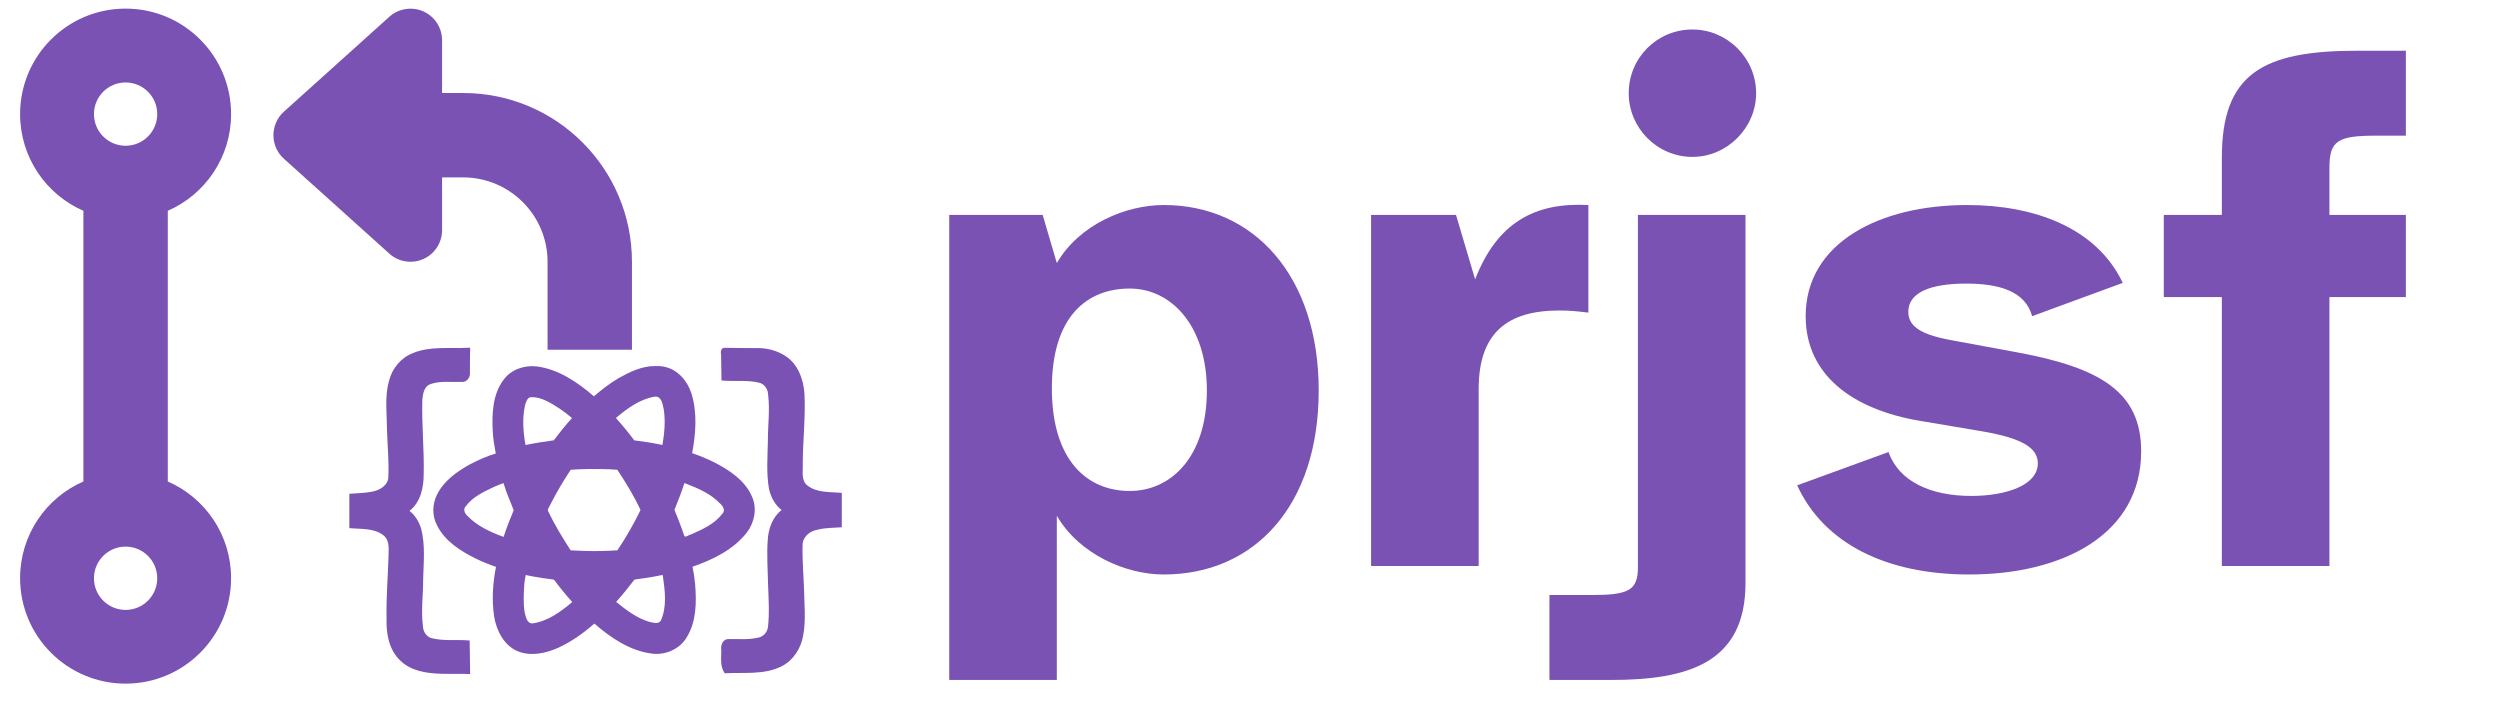
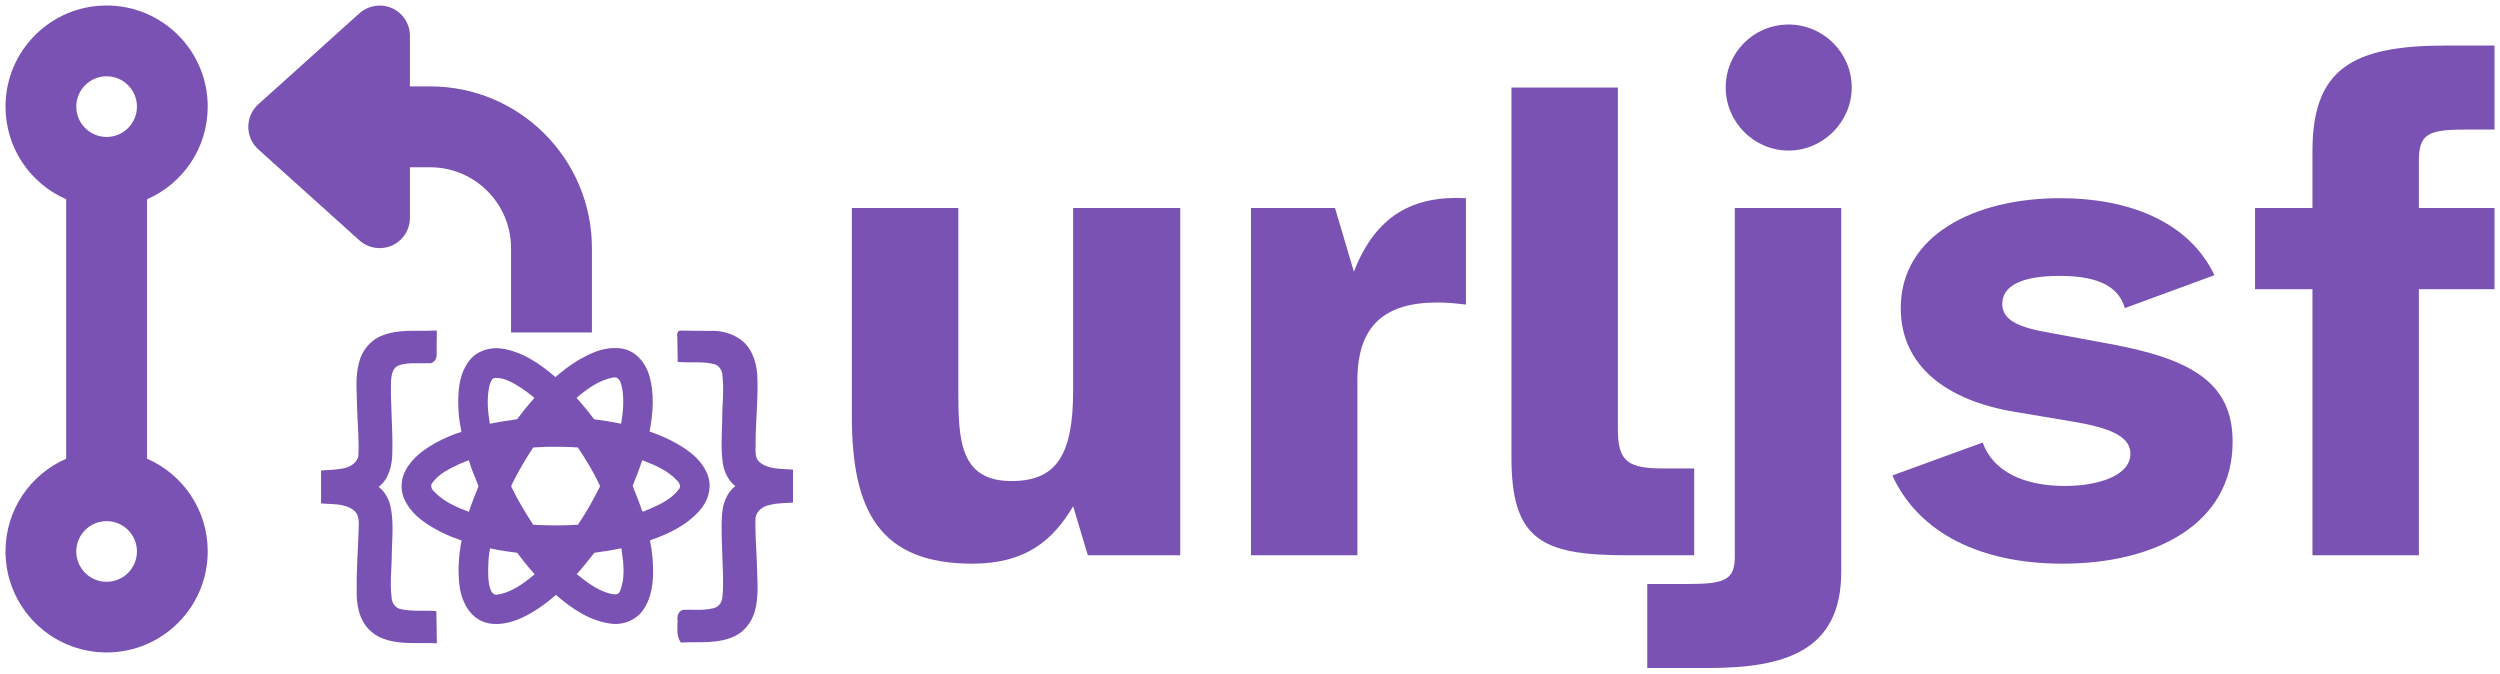
- <svg xmlns="http://www.w3.org/2000/svg" width="1741.159" height="492.633" viewBox="0 0 460.682 130.342" version="1.1" id="svg5">
+ <svg xmlns="http://www.w3.org/2000/svg" width="1816.698" height="489.422" viewBox="0 0 480.668 129.493" version="1.1" id="svg5">
  <defs id="defs2" />
-   <g id="layer1" transform="translate(-12.54496,154.8957)">
-     <g id="g1773" transform="matrix(0.9183894,0,0,0.9183894,7.157874,-8.137749)" style="fill:#7952b3;fill-opacity:1">
-       <path id="path916" style="fill:#7952b3;fill-opacity:1;stroke-width:0.087" d="m 99.654,-90.02 c -3.635,0.202 -7.446,-0.368 -10.904,1.053 -2.428,0.908 -4.217,3.11 -4.831,5.602 -0.902,3.233 -0.418,6.622 -0.401,9.925 0.102,3.229 0.438,6.463 0.247,9.693 -0.343,1.649 -2.058,2.451 -3.58,2.655 -1.398,0.246 -2.785,0.255 -4.223,0.367 0,2.298 0,4.595 0,6.893 2.311,0.23 4.927,-0.073 6.868,1.46 1.393,1.151 0.958,3.128 0.972,4.707 -0.123,3.961 -0.46,7.918 -0.374,11.884 -0.105,3.016 0.446,6.356 2.744,8.514 2.143,2.113 5.295,2.565 8.173,2.656 1.951,0.056 3.903,-0.025 5.854,0.058 -0.033,-2.243 -0.064,-4.487 -0.098,-6.73 -2.588,-0.242 -5.253,0.18 -7.786,-0.511 -1.014,-0.368 -1.579,-1.416 -1.596,-2.456 -0.398,-3.082 0.073,-6.186 0.049,-9.278 0.09,-3.374 0.451,-6.831 -0.382,-10.142 -0.428,-1.391 -1.185,-2.725 -2.354,-3.623 2.207,-1.709 2.853,-4.681 2.846,-7.336 0.123,-5.003 -0.42,-10.002 -0.268,-15.003 0.106,-1.191 0.371,-2.695 1.679,-3.115 1.946,-0.669 4.048,-0.334 6.066,-0.437 1.048,0.21 1.882,-0.797 1.803,-1.786 -0.038,-1.685 0.028,-3.371 0.041,-5.056 -0.182,0.003 -0.363,0.005 -0.545,0.008 z m 51.602,0.002 c -0.777,0.009 -0.824,0.876 -0.704,1.448 0.026,1.704 0.053,3.408 0.079,5.112 2.585,0.253 5.248,-0.187 7.778,0.506 1.011,0.372 1.582,1.418 1.589,2.46 0.367,3.024 -0.074,6.067 -0.055,9.1 -0.069,3.235 -0.339,6.514 0.226,9.718 0.372,1.616 1.193,3.182 2.518,4.214 -1.839,1.429 -2.65,3.772 -2.779,6.03 -0.217,2.97 0.008,5.952 0.072,8.925 0.09,2.845 0.307,5.713 -0.026,8.546 -0.157,1.08 -0.997,1.994 -2.101,2.12 -1.984,0.468 -4.054,0.203 -6.061,0.275 -1.03,0.208 -1.374,1.395 -1.189,2.312 -0.033,1.531 -0.278,3.221 0.685,4.547 3.817,-0.216 7.882,0.37 11.424,-1.41 2.345,-1.198 3.874,-3.61 4.307,-6.169 0.592,-3.1 0.214,-6.272 0.17,-9.402 -0.104,-3.038 -0.387,-6.082 -0.277,-9.119 0.239,-1.448 1.555,-2.47 2.953,-2.695 1.62,-0.437 3.225,-0.37 4.903,-0.503 0,-2.299 0,-4.599 0,-6.898 -2.358,-0.232 -5.043,0.05 -6.992,-1.563 -1.217,-1.069 -0.759,-2.839 -0.838,-4.261 0.016,-4.689 0.579,-9.374 0.342,-14.063 -0.197,-2.955 -1.356,-6.137 -4.026,-7.707 -1.736,-1.074 -3.794,-1.543 -5.825,-1.458 -2.057,-0.03 -4.124,0.003 -6.175,-0.066 z m -13.961,3.664 c -2.656,-0.013 -5.121,1.201 -7.385,2.473 -1.733,1.045 -3.35,2.273 -4.877,3.6 -3.291,-2.831 -7.102,-5.443 -11.508,-6.003 -2.474,-0.276 -5.143,0.627 -6.626,2.699 -2.21,2.947 -2.348,6.832 -2.162,10.366 0.065,1.489 0.349,2.962 0.602,4.42 -1.799,0.509 -3.527,1.321 -5.193,2.179 -2.605,1.443 -5.207,3.295 -6.573,6.022 -0.986,1.939 -1.036,4.324 0.004,6.254 1.602,3.188 4.788,5.168 7.89,6.692 1.273,0.609 2.582,1.139 3.918,1.591 -0.654,3.284 -0.863,6.691 -0.366,10.01 0.49,2.882 2.054,5.928 4.939,7.005 2.601,0.964 5.501,0.294 7.953,-0.794 2.642,-1.219 5.031,-2.932 7.221,-4.835 3.363,2.917 7.301,5.587 11.842,6.054 2.604,0.222 5.326,-1 6.67,-3.288 1.97,-3.159 1.982,-7.063 1.7,-10.654 -0.11,-1.184 -0.281,-2.362 -0.526,-3.526 4.077,-1.412 8.2,-3.4 10.91,-6.875 1.509,-1.994 2.087,-4.765 1.058,-7.106 -1.377,-3.322 -4.562,-5.396 -7.637,-6.978 -1.423,-0.712 -2.899,-1.316 -4.406,-1.829 0.733,-3.913 1.06,-8.056 -0.125,-11.914 -0.786,-2.534 -2.735,-4.867 -5.426,-5.412 -0.623,-0.134 -1.263,-0.174 -1.899,-0.153 z m 0.449,6.16 c 0.994,0.385 1.088,1.66 1.305,2.562 0.363,2.361 0.134,4.774 -0.268,7.115 -1.867,-0.404 -3.76,-0.681 -5.654,-0.93 -1.157,-1.55 -2.386,-3.046 -3.678,-4.486 2.27,-1.91 4.732,-3.749 7.738,-4.27 0.185,0.004 0.373,-0.021 0.557,0.008 z m -24.6,0.105 c 1.869,0.226 3.499,1.314 5.049,2.305 0.839,0.588 1.669,1.192 2.445,1.861 -1.288,1.429 -2.494,2.93 -3.648,4.469 -1.904,0.259 -3.804,0.554 -5.686,0.947 -0.468,-2.655 -0.682,-5.436 -0.068,-8.082 0.215,-0.64 0.513,-1.68 1.377,-1.504 0.177,-0.016 0.354,-0.004 0.531,0.004 z m 10.662,14.396 c 1.99,0.002 3.978,-0.012 5.928,0.152 1.728,2.61 3.334,5.235 4.654,8.076 -1.37,2.791 -2.901,5.508 -4.643,8.086 -3.083,0.225 -6.259,0.185 -9.381,0.004 -1.661,-2.574 -3.283,-5.25 -4.581,-7.98 0.061,-0.564 0.528,-1.129 0.754,-1.684 1.155,-2.238 2.45,-4.403 3.843,-6.501 1.123,-0.084 2.278,-0.132 3.426,-0.152 z m 19.885,3.002 c 2.431,0.95 4.822,2.003 6.666,3.932 0.584,0.477 1.108,1.419 0.437,2.051 -1.552,2.055 -4.003,3.137 -6.294,4.149 -0.433,0.051 -1.214,0.784 -1.362,0.197 -0.579,-1.739 -1.257,-3.443 -1.947,-5.139 0.726,-1.767 1.412,-3.552 1.998,-5.371 0.167,0.061 0.335,0.121 0.502,0.182 z m -36.689,0.143 c 0.497,1.763 1.302,3.413 1.93,5.129 -0.734,1.758 -1.436,3.533 -2.014,5.35 -2.644,-0.975 -5.28,-2.139 -7.271,-4.232 -0.565,-0.47 -0.92,-1.388 -0.291,-1.954 1.366,-1.864 3.561,-2.866 5.591,-3.832 0.64,-0.285 1.289,-0.55 1.95,-0.781 0.035,0.107 0.07,0.214 0.105,0.32 z m 31.889,18.486 c 0.413,2.87 0.795,5.966 -0.391,8.706 -0.444,0.889 -1.514,0.478 -2.267,0.352 -2.548,-0.726 -4.706,-2.384 -6.74,-4.021 1.289,-1.44 2.498,-2.948 3.676,-4.479 1.895,-0.251 3.785,-0.54 5.654,-0.941 0.023,0.128 0.046,0.255 0.068,0.383 z m -26.156,-0.08 c 1.419,0.26 2.847,0.464 4.277,0.645 1.162,1.548 2.374,3.059 3.674,4.494 -2.335,1.958 -4.95,3.911 -8.061,4.297 -1.075,-0.084 -1.252,-1.343 -1.48,-2.176 -0.317,-1.854 -0.19,-3.757 -0.089,-5.624 0.072,-0.643 0.165,-1.284 0.287,-1.92 0.464,0.095 0.928,0.19 1.393,0.285 z" />
-       <path d="m 90.809,-157.515 c 2.275,1.005 3.757,3.281 3.757,5.794 v 10.583 h 4.233 c 18.706,0 33.867,15.161 33.867,33.867 v 17.648 h -16.933 v -17.648 c 0,-9.34 -7.594,-16.933 -16.933,-16.933 h -4.233 v 10.583 c 0,2.514 -1.482,4.789 -3.757,5.794 -2.275,1.005 -4.974,0.609 -6.826,-1.085 l -21.167,-19.05 c -1.349,-1.217 -2.09,-2.91 -2.09,-4.71 0,-1.799 0.767,-3.519 2.09,-4.71 l 21.167,-19.05 c 1.852,-1.667 4.551,-2.09 6.826,-1.085 z m -53.393,20.611 c 0,-3.507 -2.843,-6.35 -6.35,-6.35 -3.507,0 -6.35,2.843 -6.35,6.35 0,3.507 2.843,6.35 6.35,6.35 3.507,0 6.35,-2.843 6.35,-6.35 z m 2.117,19.394 v 54.319 c 7.488,3.254 12.7,10.716 12.7,19.394 0,11.695 -9.472,21.167 -21.167,21.167 -11.695,0 -21.167,-9.472 -21.167,-21.167 0,-8.678 5.212,-16.14 12.7,-19.394 v -54.319 c -7.488,-3.254 -12.7,-10.716 -12.7,-19.394 0,-11.695 9.472,-21.167 21.167,-21.167 11.695,0 21.167,9.472 21.167,21.167 0,8.678 -5.212,16.14 -12.7,19.394 z m -2.117,73.739 c 0,-3.507 -2.843,-6.35 -6.35,-6.35 -3.507,0 -6.35,2.843 -6.35,6.35 0,3.507 2.843,6.35 6.35,6.35 3.507,0 6.35,-2.843 6.35,-6.35 z" id="path1056" style="fill:#7952b3;fill-opacity:1;stroke-width:0.265" />
-     </g>
-     <g aria-label="urljsf" id="text2028" style="font-weight:bold;font-size:130.426px;line-height:1.25;font-family:'Atkinson Hyperlegible';-inkscape-font-specification:'Atkinson Hyperlegible, Bold';letter-spacing:0px;word-spacing:0px;fill:#7952b3;stroke-width:5.631">
-       <path d="m 207.289,-29.599 v -30.259 c 4.174,7.173 12.782,10.825 19.694,10.825 16.695,0 28.563,-12.651 28.563,-33.911 0,-20.999 -11.869,-34.172 -28.563,-34.172 -6.913,0 -15.521,3.522 -19.694,10.695 l -2.609,-8.869 h -17.216 v 85.69 z m -0.913,-53.736 c 0,-13.303 6.521,-18.39 14.347,-18.39 7.695,0 14.216,6.913 14.216,18.781 0,12.13 -6.521,18.52 -14.216,18.52 -7.826,0 -14.347,-5.608 -14.347,-18.912 z" id="path2683" />
-       <path d="m 285.023,-50.598 v -32.606 c 0,-10.304 5.217,-14.477 14.869,-14.477 1.826,0 3.261,0.13 5.347,0.391 v -19.825 c -9.912,-0.522 -16.825,3.261 -20.868,13.695 l -3.522,-11.869 H 265.198 v 64.691 z" id="path2685" />
-       <path d="m 298.066,-45.25 v 15.651 h 11.347 c 14.216,0 24.781,-3.13 24.781,-17.868 v -67.822 h -19.825 v 64.952 c 0,4.304 -1.826,5.087 -8.608,5.087 z m 14.608,-92.472 c 0,6.391 5.217,11.738 11.738,11.738 6.391,0 11.738,-5.347 11.738,-11.738 0,-6.521 -5.347,-11.738 -11.738,-11.738 -6.521,0 -11.738,5.217 -11.738,11.738 z" id="path2687" />
-       <path d="m 375.408,-49.033 c 17.347,0 31.694,-7.434 31.694,-22.694 0,-10.825 -7.304,-15.39 -22.955,-18.26 l -11.999,-2.217 c -5.739,-1.043 -7.956,-2.609 -7.956,-5.217 0,-3.391 3.652,-5.217 10.695,-5.217 5.869,0 10.825,1.304 12.13,6 l 16.695,-6.13 c -4.826,-10.173 -16.303,-14.347 -28.694,-14.347 -16.042,0 -29.737,6.913 -29.737,20.477 0,10.825 8.608,17.216 21.129,19.303 l 11.608,1.956 c 7.434,1.304 10.043,3.13 10.043,5.869 0,4.043 -5.869,6 -12.26,6 -7.434,0 -13.303,-2.609 -15.26,-8.086 l -16.825,6.13 c 4.956,10.825 16.564,16.434 31.694,16.434 z" id="path2689" />
-       <path d="m 411.275,-100.16 h 10.695 v 49.562 h 19.825 v -49.562 h 14.086 v -15.129 h -14.086 v -8.739 c 0,-4.956 1.565,-5.869 8.608,-5.869 h 5.478 v -15.651 h -8.999 c -17.477,0 -24.911,4.304 -24.911,19.694 v 10.565 h -10.695 z" id="path2691" />
-     </g>
+   <g id="layer1" transform="translate(-15.19079,154.3665)">
+     <path id="path916" style="fill:#7952b3;fill-opacity:1;stroke-width:0.08;stroke:none" d="m 98.679,-90.811 c -3.339,0.186 -6.838,-0.338 -10.014,0.967 -2.229,0.834 -3.873,2.856 -4.436,5.145 -0.829,2.969 -0.384,6.081 -0.368,9.115 0.094,2.965 0.402,5.936 0.227,8.902 -0.315,1.514 -1.89,2.251 -3.288,2.438 -1.284,0.226 -2.558,0.234 -3.878,0.337 0,2.11 0,4.22 0,6.33 2.123,0.212 4.525,-0.067 6.308,1.341 1.279,1.057 0.88,2.872 0.893,4.323 -0.113,3.637 -0.422,7.272 -0.343,10.914 -0.096,2.77 0.409,5.837 2.52,7.819 1.968,1.941 4.863,2.356 7.506,2.44 1.792,0.051 3.585,-0.023 5.376,0.053 -0.03,-2.06 -0.059,-4.121 -0.09,-6.181 -2.377,-0.222 -4.824,0.165 -7.15,-0.469 -0.931,-0.338 -1.45,-1.301 -1.466,-2.256 -0.366,-2.83 0.067,-5.681 0.045,-8.52 0.083,-3.099 0.414,-6.273 -0.351,-9.314 -0.393,-1.278 -1.088,-2.503 -2.161,-3.327 2.027,-1.569 2.62,-4.299 2.614,-6.738 0.113,-4.595 -0.385,-9.185 -0.247,-13.779 0.098,-1.094 0.341,-2.476 1.542,-2.861 1.787,-0.614 3.717,-0.307 5.571,-0.401 0.963,0.193 1.728,-0.732 1.656,-1.64 -0.035,-1.547 0.026,-3.096 0.037,-4.644 -0.167,0.002 -0.334,0.005 -0.5,0.007 z m 47.39,0.002 c -0.714,0.009 -0.757,0.805 -0.647,1.33 0.024,1.565 0.048,3.13 0.073,4.695 2.374,0.232 4.82,-0.172 7.144,0.465 0.929,0.341 1.453,1.302 1.459,2.259 0.337,2.777 -0.068,5.572 -0.051,8.357 -0.064,2.971 -0.311,5.983 0.208,8.925 0.342,1.484 1.095,2.923 2.312,3.87 -1.689,1.313 -2.433,3.464 -2.552,5.538 -0.199,2.728 0.007,5.466 0.066,8.197 0.083,2.612 0.282,5.246 -0.024,7.849 -0.144,0.992 -0.916,1.831 -1.929,1.947 -1.822,0.429 -3.723,0.187 -5.566,0.252 -0.946,0.191 -1.262,1.282 -1.092,2.123 -0.03,1.406 -0.255,2.958 0.629,4.176 3.505,-0.199 7.239,0.34 10.492,-1.295 2.153,-1.1 3.557,-3.316 3.956,-5.666 0.544,-2.847 0.196,-5.76 0.156,-8.635 -0.096,-2.79 -0.356,-5.586 -0.254,-8.375 0.219,-1.33 1.428,-2.268 2.712,-2.475 1.488,-0.401 2.961,-0.34 4.503,-0.462 0,-2.112 0,-4.224 0,-6.335 -2.166,-0.213 -4.631,0.046 -6.422,-1.435 -1.118,-0.982 -0.697,-2.607 -0.769,-3.913 0.015,-4.306 0.532,-8.609 0.314,-12.915 -0.181,-2.714 -1.245,-5.636 -3.697,-7.078 -1.594,-0.986 -3.484,-1.417 -5.349,-1.339 -1.889,-0.028 -3.787,0.003 -5.671,-0.06 z m -12.822,3.365 c -2.439,-0.012 -4.703,1.103 -6.782,2.271 -1.592,0.96 -3.077,2.088 -4.479,3.306 -3.023,-2.6 -6.522,-4.999 -10.569,-5.513 -2.272,-0.253 -4.723,0.576 -6.085,2.479 -2.029,2.707 -2.156,6.274 -1.985,9.52 0.06,1.367 0.32,2.72 0.553,4.059 -1.652,0.467 -3.239,1.213 -4.769,2.001 -2.393,1.325 -4.782,3.026 -6.036,5.531 -0.906,1.781 -0.951,3.971 0.004,5.743 1.472,2.928 4.397,4.746 7.246,6.146 1.169,0.559 2.372,1.046 3.599,1.461 -0.601,3.016 -0.793,6.145 -0.336,9.193 0.45,2.647 1.886,5.444 4.536,6.434 2.388,0.885 5.052,0.27 7.304,-0.729 2.426,-1.12 4.62,-2.692 6.631,-4.44 3.089,2.679 6.705,5.131 10.876,5.56 2.392,0.204 4.892,-0.918 6.125,-3.02 1.809,-2.901 1.821,-6.486 1.561,-9.785 -0.101,-1.087 -0.258,-2.169 -0.483,-3.238 3.745,-1.297 7.531,-3.123 10.02,-6.314 1.385,-1.832 1.916,-4.376 0.972,-6.526 -1.264,-3.05 -4.19,-4.956 -7.014,-6.408 -1.307,-0.654 -2.663,-1.209 -4.047,-1.68 0.673,-3.593 0.973,-7.399 -0.115,-10.942 -0.722,-2.327 -2.511,-4.469 -4.983,-4.97 -0.572,-0.123 -1.16,-0.16 -1.744,-0.14 z m 0.413,5.657 c 0.913,0.354 0.999,1.524 1.198,2.353 0.334,2.169 0.123,4.384 -0.246,6.535 -1.715,-0.371 -3.454,-0.626 -5.193,-0.854 -1.063,-1.424 -2.191,-2.798 -3.378,-4.12 2.085,-1.754 4.346,-3.443 7.107,-3.921 0.17,0.004 0.342,-0.019 0.511,0.007 z m -22.592,0.097 c 1.716,0.208 3.213,1.206 4.637,2.117 0.77,0.54 1.532,1.095 2.246,1.709 -1.183,1.312 -2.29,2.691 -3.351,4.104 -1.749,0.238 -3.494,0.509 -5.222,0.87 -0.43,-2.439 -0.626,-4.992 -0.063,-7.422 0.198,-0.588 0.471,-1.543 1.265,-1.382 0.163,-0.015 0.325,-0.004 0.488,0.004 z m 9.792,13.222 c 1.827,0.002 3.654,-0.011 5.444,0.14 1.587,2.397 3.062,4.807 4.274,7.417 -1.258,2.564 -2.664,5.059 -4.264,7.426 -2.832,0.207 -5.749,0.17 -8.615,0.004 -1.526,-2.364 -3.015,-4.822 -4.207,-7.329 0.056,-0.518 0.485,-1.037 0.692,-1.547 1.061,-2.056 2.25,-4.044 3.529,-5.971 1.031,-0.077 2.092,-0.121 3.146,-0.14 z m 18.262,2.757 c 2.232,0.872 4.428,1.839 6.122,3.611 0.536,0.438 1.017,1.303 0.402,1.883 -1.425,1.887 -3.676,2.881 -5.781,3.811 -0.398,0.047 -1.115,0.72 -1.25,0.181 -0.532,-1.597 -1.154,-3.162 -1.789,-4.72 0.667,-1.623 1.297,-3.262 1.835,-4.933 0.154,0.056 0.307,0.111 0.461,0.167 z m -33.695,0.131 c 0.456,1.619 1.196,3.134 1.772,4.71 -0.674,1.615 -1.319,3.245 -1.849,4.913 -2.428,-0.895 -4.849,-1.964 -6.678,-3.887 -0.519,-0.432 -0.845,-1.275 -0.268,-1.794 1.254,-1.712 3.27,-2.632 5.135,-3.519 0.588,-0.261 1.184,-0.505 1.791,-0.717 0.032,0.098 0.065,0.196 0.097,0.294 z m 29.286,16.978 c 0.379,2.636 0.73,5.479 -0.359,7.996 -0.408,0.816 -1.39,0.439 -2.082,0.323 -2.34,-0.667 -4.322,-2.189 -6.19,-3.693 1.184,-1.322 2.294,-2.707 3.376,-4.113 1.74,-0.231 3.476,-0.496 5.193,-0.865 0.021,0.117 0.042,0.234 0.063,0.352 z m -24.022,-0.074 c 1.303,0.239 2.614,0.426 3.928,0.592 1.067,1.422 2.18,2.809 3.374,4.127 -2.144,1.798 -4.546,3.592 -7.403,3.946 -0.988,-0.078 -1.15,-1.233 -1.36,-1.999 -0.291,-1.702 -0.174,-3.45 -0.082,-5.165 0.066,-0.591 0.151,-1.18 0.263,-1.764 0.426,0.087 0.853,0.175 1.279,0.262 z" />
+     <path d="m 90.556,-152.798 c 2.09,0.923 3.45,3.013 3.45,5.321 v 9.72 h 3.888 c 17.179,0 31.103,13.923 31.103,31.103 v 16.207 h -15.551 v -16.207 c 0,-8.578 -6.974,-15.551 -15.551,-15.551 h -3.888 v 9.72 c 0,2.308 -1.361,4.398 -3.45,5.321 -2.09,0.923 -4.568,0.559 -6.269,-0.996 l -19.439,-17.495 c -1.239,-1.118 -1.92,-2.673 -1.92,-4.325 0,-1.652 0.705,-3.232 1.92,-4.325 l 19.439,-17.495 c 1.701,-1.531 4.179,-1.92 6.269,-0.996 z m -49.035,18.929 c 0,-3.221 -2.611,-5.832 -5.832,-5.832 -3.221,0 -5.832,2.611 -5.832,5.832 0,3.221 2.611,5.832 5.832,5.832 3.221,0 5.832,-2.611 5.832,-5.832 z m 1.944,17.811 v 49.886 c 6.877,2.989 11.664,9.841 11.664,17.811 0,10.74 -8.699,19.439 -19.439,19.439 -10.74,0 -19.439,-8.699 -19.439,-19.439 0,-7.97 4.787,-14.822 11.664,-17.811 v -49.886 c -6.877,-2.989 -11.664,-9.841 -11.664,-17.811 0,-10.74 8.699,-19.439 19.439,-19.439 10.74,0 19.439,8.699 19.439,19.439 0,7.97 -4.787,14.822 -11.664,17.811 z m -1.944,67.721 c 0,-3.221 -2.611,-5.832 -5.832,-5.832 -3.221,0 -5.832,2.611 -5.832,5.832 0,3.221 2.611,5.832 5.832,5.832 3.221,0 5.832,-2.611 5.832,-5.832 z" id="path1056" style="fill:#7952b3;fill-opacity:1;stroke-width:0.243;stroke:none" />
+     <path d="m 178.978,-114.379 v 40.117 c 0,18.174 5.385,28.271 23.155,28.271 10.231,0 15.482,-4.443 19.386,-11.039 l 2.827,9.424 h 17.77 v -66.773 h -20.597 v 35.136 c 0,12.385 -3.231,17.366 -11.847,17.366 -9.962,0 -10.231,-7.943 -10.231,-17.501 v -35.002 z" id="path3114" style="font-weight:bold;font-size:134.622px;line-height:1.25;font-family:'Atkinson Hyperlegible';-inkscape-font-specification:'Atkinson Hyperlegible, Bold';letter-spacing:0px;word-spacing:0px;fill:#7952b3;stroke-width:32.73;stroke:none" />
+     <path d="m 276.175,-47.606 v -33.655 c 0,-10.635 5.385,-14.943 15.347,-14.943 1.885,0 3.366,0.135 5.519,0.404 v -20.463 c -10.231,-0.538 -17.366,3.366 -21.54,14.135 l -3.635,-12.251 H 255.712 v 66.773 z" id="path3116" style="font-weight:bold;font-size:134.622px;line-height:1.25;font-family:'Atkinson Hyperlegible';-inkscape-font-specification:'Atkinson Hyperlegible, Bold';letter-spacing:0px;word-spacing:0px;fill:#7952b3;stroke-width:32.73;stroke:none" />
+     <path d="m 305.792,-66.453 c 0,15.751 5.654,18.847 22.078,18.847 h 13.058 V -64.299 h -5.789 c -6.866,0 -8.885,-1.212 -8.885,-7.539 v -65.696 h -20.463 z" id="path3118" style="font-weight:bold;font-size:134.622px;line-height:1.25;font-family:'Atkinson Hyperlegible';-inkscape-font-specification:'Atkinson Hyperlegible, Bold';letter-spacing:0px;word-spacing:0px;fill:#7952b3;stroke-width:32.73;stroke:none" />
+     <path d="m 331.908,-42.087 v 16.155 h 11.712 c 14.674,0 25.578,-3.231 25.578,-18.443 v -70.003 h -20.463 v 67.042 c 0,4.443 -1.885,5.25 -8.885,5.25 z m 15.078,-95.447 c 0,6.596 5.385,12.116 12.116,12.116 6.596,0 12.116,-5.52 12.116,-12.116 0,-6.731 -5.519,-12.116 -12.116,-12.116 -6.731,0 -12.116,5.385 -12.116,12.116 z" id="path3120" style="font-weight:bold;font-size:134.622px;line-height:1.25;font-family:'Atkinson Hyperlegible';-inkscape-font-specification:'Atkinson Hyperlegible, Bold';letter-spacing:0px;word-spacing:0px;fill:#7952b3;stroke-width:32.73;stroke:none" />
+     <path d="m 411.739,-45.991 c 17.905,0 32.713,-7.673 32.713,-23.424 0,-11.174 -7.539,-15.885 -23.693,-18.847 l -12.385,-2.289 c -5.923,-1.077 -8.212,-2.692 -8.212,-5.385 0,-3.5 3.769,-5.385 11.039,-5.385 6.058,0 11.174,1.346 12.52,6.193 l 17.232,-6.327 c -4.981,-10.501 -16.828,-14.808 -29.617,-14.808 -16.559,0 -30.694,7.135 -30.694,21.136 0,11.174 8.885,17.77 21.809,19.924 l 11.981,2.019 c 7.673,1.346 10.366,3.231 10.366,6.058 0,4.173 -6.058,6.193 -12.654,6.193 -7.673,0 -13.731,-2.692 -15.751,-8.347 l -17.366,6.327 c 5.116,11.174 17.097,16.962 32.713,16.962 z" id="path3122" style="font-weight:bold;font-size:134.622px;line-height:1.25;font-family:'Atkinson Hyperlegible';-inkscape-font-specification:'Atkinson Hyperlegible, Bold';letter-spacing:0px;word-spacing:0px;fill:#7952b3;stroke-width:32.73;stroke:none" />
+     <path d="m 448.76,-98.762 h 11.039 v 51.156 h 20.463 V -98.762 h 14.539 v -15.616 h -14.539 v -9.02 c 0,-5.116 1.615,-6.058 8.885,-6.058 h 5.654 v -16.155 h -9.289 c -18.039,0 -25.713,4.443 -25.713,20.328 v 10.904 h -11.039 z" id="path3124" style="font-weight:bold;font-size:134.622px;line-height:1.25;font-family:'Atkinson Hyperlegible';-inkscape-font-specification:'Atkinson Hyperlegible, Bold';letter-spacing:0px;word-spacing:0px;fill:#7952b3;stroke-width:32.73;stroke:none" />
  </g>
</svg>
